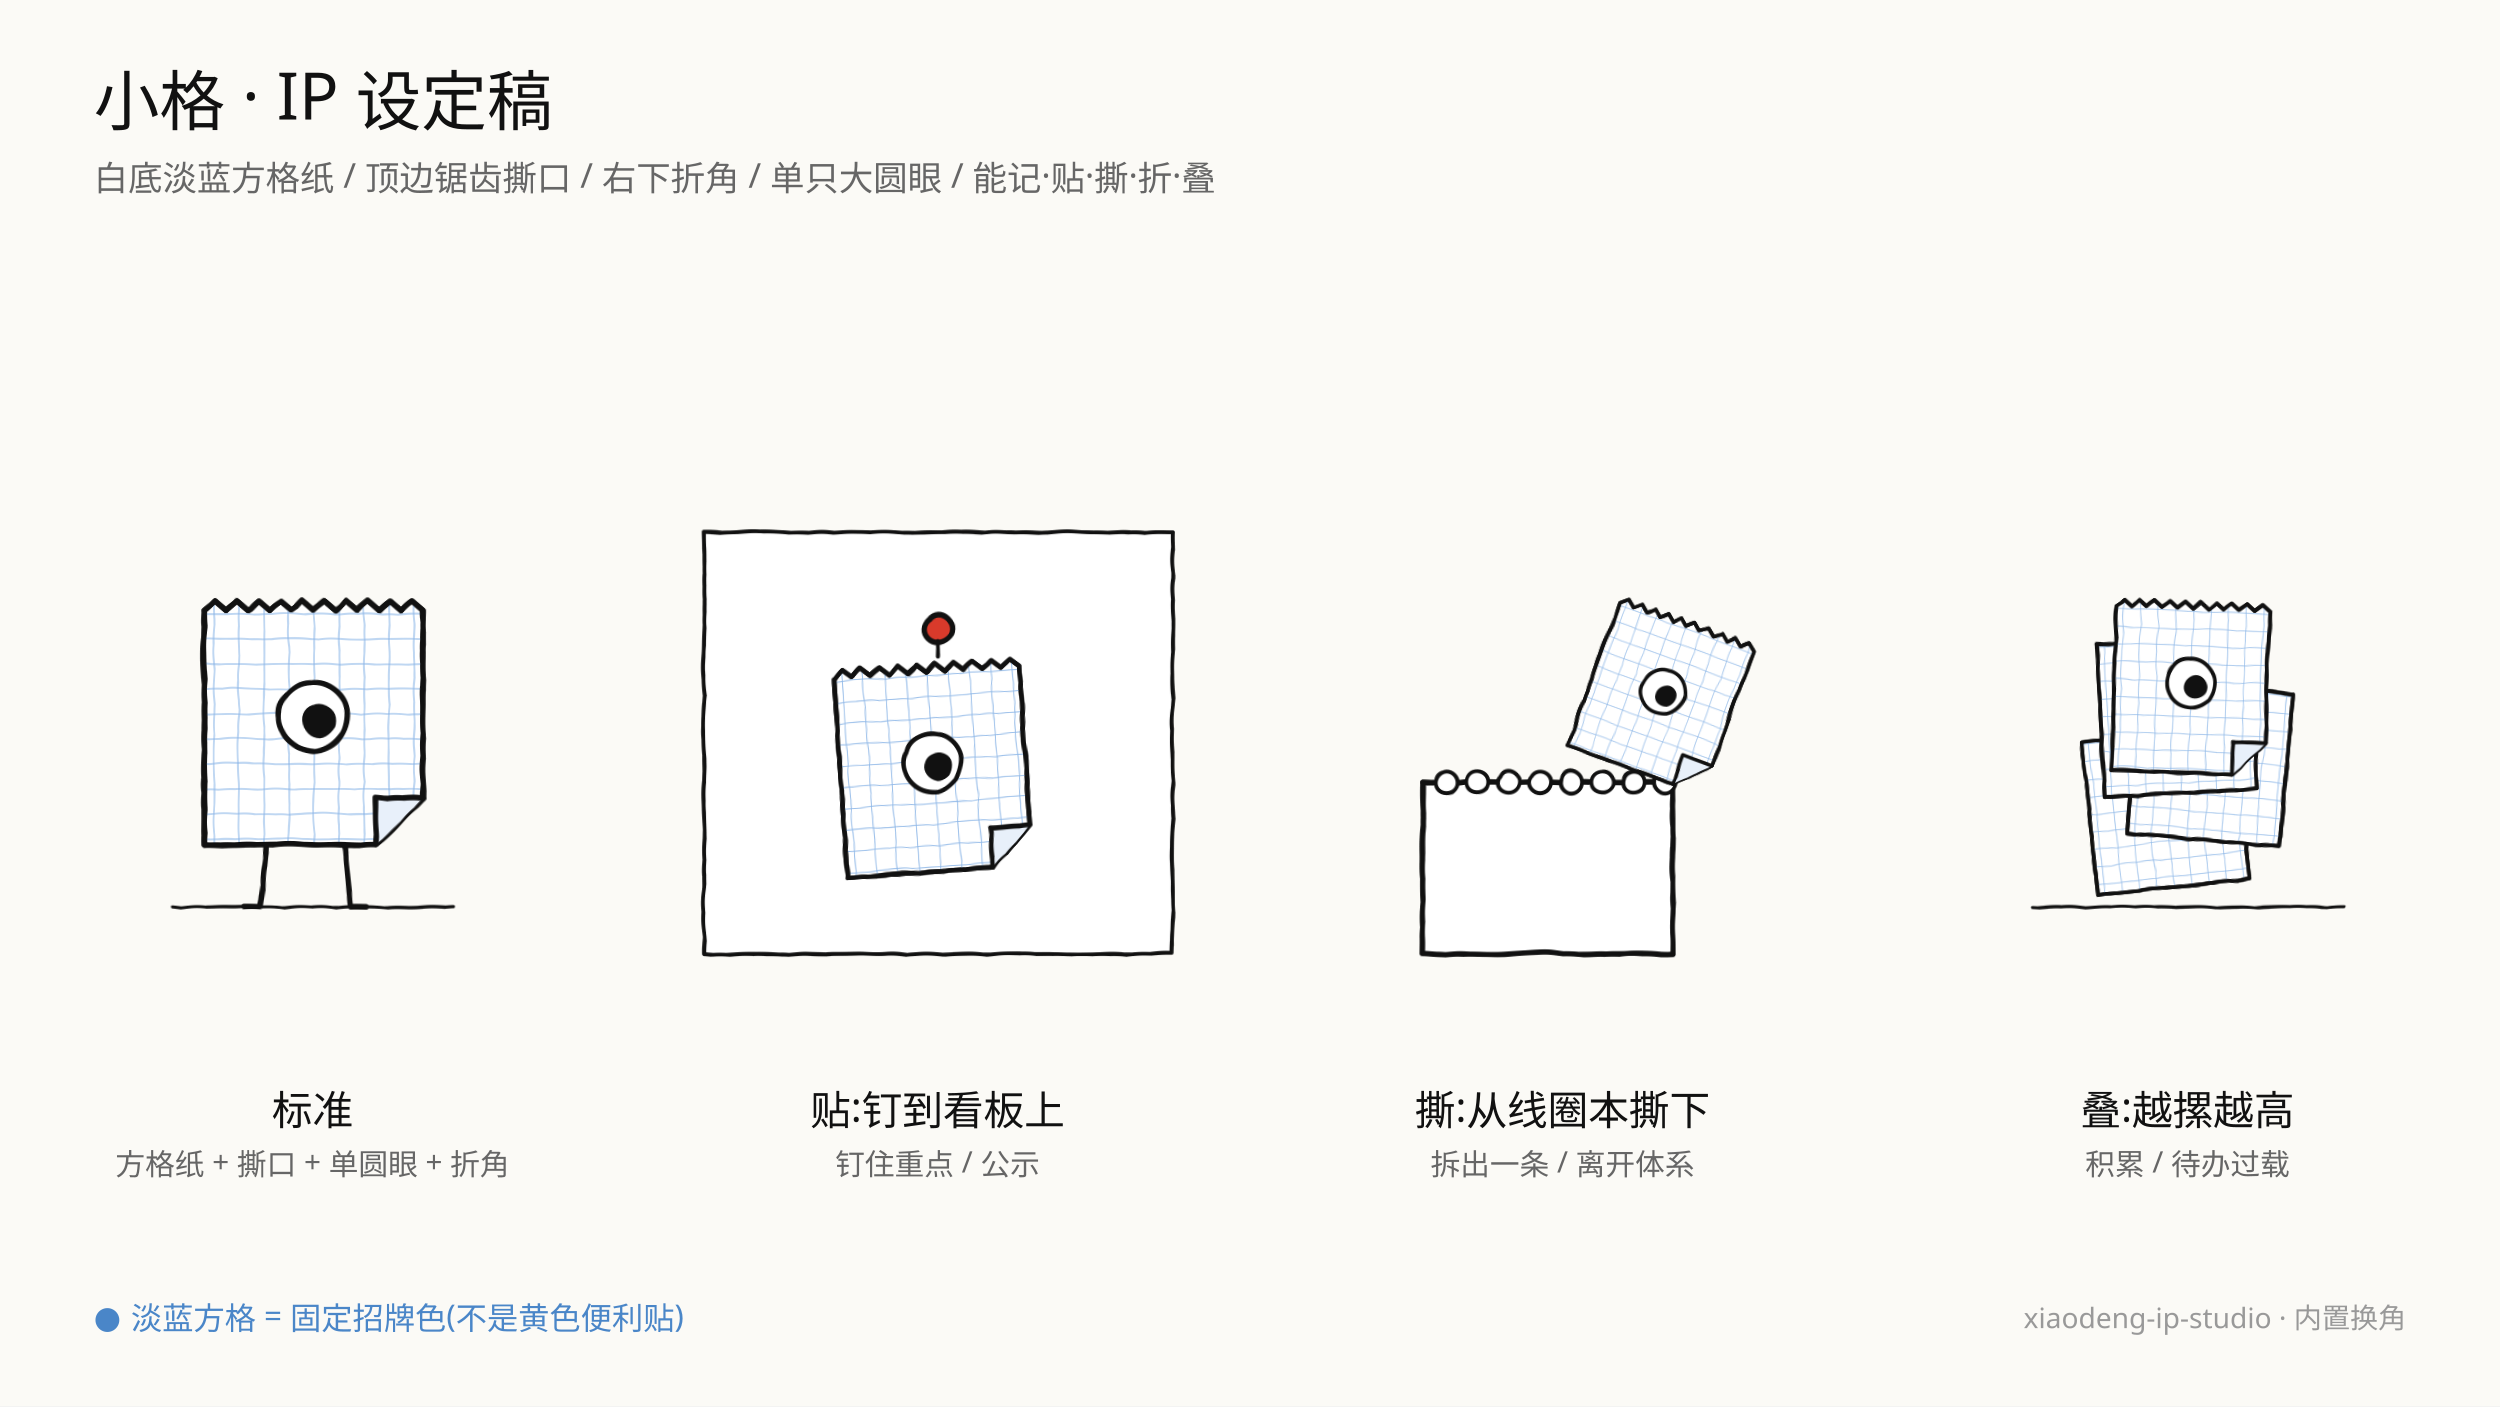
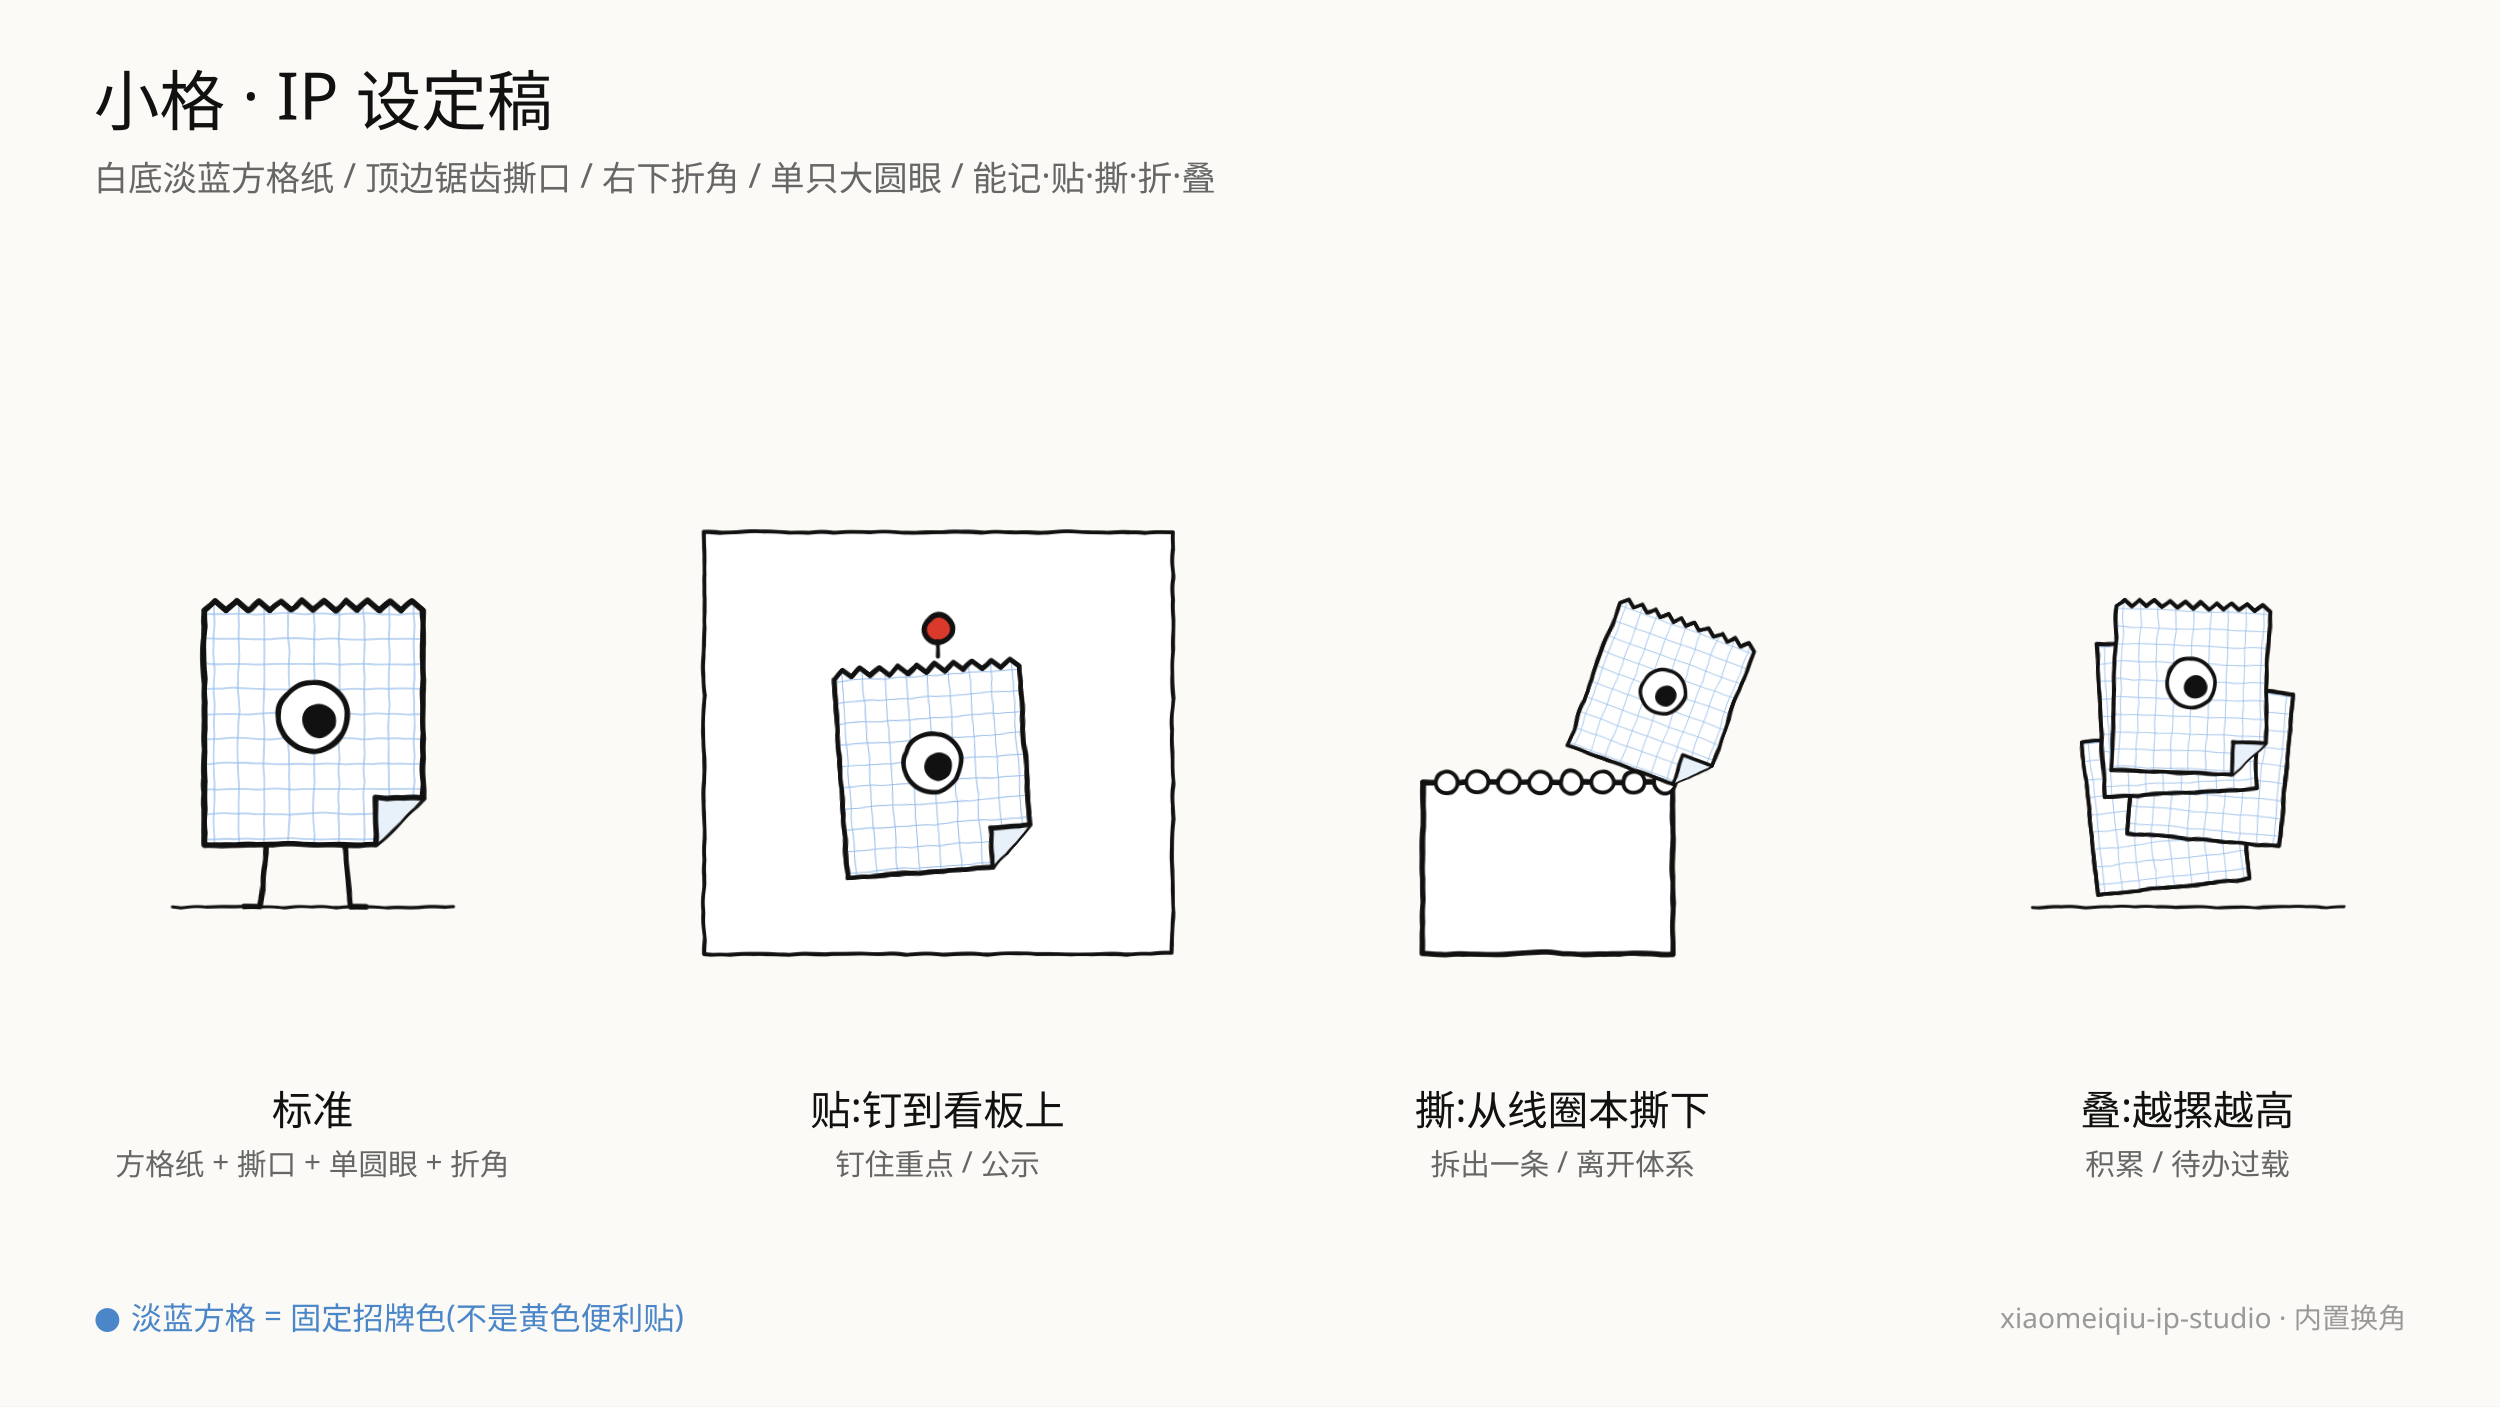
<svg xmlns="http://www.w3.org/2000/svg" width="1600" height="900" viewBox="0 0 1600 900" font-family="WenQuanYi Zen Hei, sans-serif">
  <defs>
    <filter id="r">
      <feTurbulence baseFrequency="0.03" numOctaves="2" seed="5" />
      <feDisplacementMap in="SourceGraphic" scale="2.2" />
    </filter>
    <pattern id="grid" width="16" height="16" patternUnits="userSpaceOnUse">
      <path d="M16 0 H0 V16" stroke="#8fb8e8" stroke-width="1.3" fill="none" />
    </pattern>
  </defs>
  <rect width="1600" height="900" fill="#fbfaf6" />
  <text x="60" y="80" font-size="42" fill="#111">小格 · IP 设定稿</text>
  <text x="60" y="122" font-size="22" fill="#666">白底淡蓝方格纸 / 顶边锯齿撕口 / 右下折角 / 单只大圆眼 / 能记·贴·撕·折·叠</text>
  <g stroke="#111" stroke-width="3.5" fill="none" stroke-linecap="round" stroke-linejoin="round" filter="url(#r)">
    <g transform="translate(200,520)">
      <g transform="rotate(0) scale(1)">
        <path d="M-70 -130 l7 -6 l7 6 l7 -6 l7 6 l7 -6 l7 6 l7 -6 l7 6 l7 -6 l7 6 l7 -6 l7 6 l7 -6 l7 6 l7 -6 l7 6 l7 -6 l7 6 l7 -6 l7 6 v120 l-30 30 h-110 z" fill="#fff" />
        <path d="M-70 -130 l7 -6 l7 6 l7 -6 l7 6 l7 -6 l7 6 l7 -6 l7 6 l7 -6 l7 6 l7 -6 l7 6 l7 -6 l7 6 l7 -6 l7 6 l7 -6 l7 6 l7 -6 l7 6 v120 l-30 30 h-110 z" fill="url(#grid)" stroke="none" />
        <path d="M-70 -130 l7 -6 l7 6 l7 -6 l7 6 l7 -6 l7 6 l7 -6 l7 6 l7 -6 l7 6 l7 -6 l7 6 l7 -6 l7 6 l7 -6 l7 6 l7 -6 l7 6 l7 -6 l7 6 v120 l-30 30 h-110 z" />
        <path d="M70 -10 h-30 v30" fill="#e8f0fa" />
        <circle cx="0" cy="-62" r="22" fill="#fff" />
        <circle cx="4" cy="-59" r="9" fill="#111" />
        <path d="M-30 20 l-4 40 h-10 M20 20 l4 40 h10" />
      </g>
      <path d="M-90 60 h180" stroke-width="2" />
    </g>
    <g transform="translate(600,520)">
      <rect x="-150" y="-180" width="300" height="270" fill="#fff" stroke-width="2.5" />
      <g transform="translate(0,20)">
        <g transform="rotate(-4) scale(0.85)">
          <path d="M-70 -130 l7 -6 l7 6 l7 -6 l7 6 l7 -6 l7 6 l7 -6 l7 6 l7 -6 l7 6 l7 -6 l7 6 l7 -6 l7 6 l7 -6 l7 6 l7 -6 l7 6 l7 -6 l7 6 v120 l-30 30 h-110 z" fill="#fff" />
          <path d="M-70 -130 l7 -6 l7 6 l7 -6 l7 6 l7 -6 l7 6 l7 -6 l7 6 l7 -6 l7 6 l7 -6 l7 6 l7 -6 l7 6 l7 -6 l7 6 l7 -6 l7 6 l7 -6 l7 6 v120 l-30 30 h-110 z" fill="url(#grid)" stroke="none" />
          <path d="M-70 -130 l7 -6 l7 6 l7 -6 l7 6 l7 -6 l7 6 l7 -6 l7 6 l7 -6 l7 6 l7 -6 l7 6 l7 -6 l7 6 l7 -6 l7 6 l7 -6 l7 6 l7 -6 l7 6 v120 l-30 30 h-110 z" />
          <path d="M70 -10 h-30 v30" fill="#e8f0fa" />
          <circle cx="0" cy="-62" r="22" fill="#fff" />
          <circle cx="4" cy="-59" r="9" fill="#111" />
        </g>
      </g>
      <circle cx="0" cy="-118" r="9" fill="#d93a2b" />
      <path d="M0 -110 v10" stroke-width="2.5" />
    </g>
    <g transform="translate(1000,520)">
      <rect x="-90" y="-20" width="160" height="110" fill="#fff" />
      <path d="M-90 -20 h160" />
      <circle cx="-75" cy="-20" r="7" fill="#fff" stroke-width="2.5" />
      <circle cx="-55" cy="-20" r="7" fill="#fff" stroke-width="2.5" />
      <circle cx="-35" cy="-20" r="7" fill="#fff" stroke-width="2.5" />
      <circle cx="-15" cy="-20" r="7" fill="#fff" stroke-width="2.5" />
      <circle cx="5" cy="-20" r="7" fill="#fff" stroke-width="2.5" />
      <circle cx="25" cy="-20" r="7" fill="#fff" stroke-width="2.5" />
      <circle cx="45" cy="-20" r="7" fill="#fff" stroke-width="2.5" />
      <circle cx="65" cy="-20" r="7" fill="#fff" stroke-width="2.5" />
      <g transform="translate(50,-40) rotate(20)">
        <g transform="rotate(0) scale(0.65)">
          <path d="M-70 -130 l7 -6 l7 6 l7 -6 l7 6 l7 -6 l7 6 l7 -6 l7 6 l7 -6 l7 6 l7 -6 l7 6 l7 -6 l7 6 l7 -6 l7 6 l7 -6 l7 6 l7 -6 l7 6 v120 l-30 30 h-110 z" fill="#fff" />
          <path d="M-70 -130 l7 -6 l7 6 l7 -6 l7 6 l7 -6 l7 6 l7 -6 l7 6 l7 -6 l7 6 l7 -6 l7 6 l7 -6 l7 6 l7 -6 l7 6 l7 -6 l7 6 l7 -6 l7 6 v120 l-30 30 h-110 z" fill="url(#grid)" stroke="none" />
          <path d="M-70 -130 l7 -6 l7 6 l7 -6 l7 6 l7 -6 l7 6 l7 -6 l7 6 l7 -6 l7 6 l7 -6 l7 6 l7 -6 l7 6 l7 -6 l7 6 l7 -6 l7 6 l7 -6 l7 6 v120 l-30 30 h-110 z" />
          <path d="M70 -10 h-30 v30" fill="#e8f0fa" />
          <circle cx="0" cy="-62" r="22" fill="#fff" />
          <circle cx="4" cy="-59" r="9" fill="#111" />
        </g>
      </g>
    </g>
    <g transform="translate(1400,520)">
      <g transform="translate(-10,40) rotate(-6) scale(0.7)">
        <path d="M-70 -130 h140 v140 h-140 z" fill="#fff" />
        <path d="M-70 -130 h140 v140 h-140 z" fill="url(#grid)" stroke="none" />
        <path d="M-70 -130 h140 v140 h-140 z" />
      </g>
      <g transform="translate(10,10) rotate(5) scale(0.7)">
        <path d="M-70 -130 h140 v140 h-140 z" fill="#fff" />
        <path d="M-70 -130 h140 v140 h-140 z" fill="url(#grid)" stroke="none" />
        <path d="M-70 -130 h140 v140 h-140 z" />
      </g>
      <g transform="translate(-5,-20) rotate(-3) scale(0.7)">
        <path d="M-70 -130 h140 v140 h-140 z" fill="#fff" />
        <path d="M-70 -130 h140 v140 h-140 z" fill="url(#grid)" stroke="none" />
        <path d="M-70 -130 h140 v140 h-140 z" />
      </g>
      <g transform="translate(0,-40)">
        <g transform="rotate(2) scale(0.7)">
          <path d="M-70 -130 l7 -6 l7 6 l7 -6 l7 6 l7 -6 l7 6 l7 -6 l7 6 l7 -6 l7 6 l7 -6 l7 6 l7 -6 l7 6 l7 -6 l7 6 l7 -6 l7 6 l7 -6 l7 6 v120 l-30 30 h-110 z" fill="#fff" />
          <path d="M-70 -130 l7 -6 l7 6 l7 -6 l7 6 l7 -6 l7 6 l7 -6 l7 6 l7 -6 l7 6 l7 -6 l7 6 l7 -6 l7 6 l7 -6 l7 6 l7 -6 l7 6 l7 -6 l7 6 v120 l-30 30 h-110 z" fill="url(#grid)" stroke="none" />
          <path d="M-70 -130 l7 -6 l7 6 l7 -6 l7 6 l7 -6 l7 6 l7 -6 l7 6 l7 -6 l7 6 l7 -6 l7 6 l7 -6 l7 6 l7 -6 l7 6 l7 -6 l7 6 l7 -6 l7 6 v120 l-30 30 h-110 z" />
          <path d="M70 -10 h-30 v30" fill="#e8f0fa" />
          <circle cx="0" cy="-62" r="22" fill="#fff" />
          <circle cx="4" cy="-59" r="9" fill="#111" />
        </g>
      </g>
      <path d="M-100 60 h200" stroke-width="2" />
    </g>
  </g>
  <g font-size="26" fill="#111" text-anchor="middle">
    <text x="200" y="720">标准</text>
    <text x="600" y="720">贴:钉到看板上</text>
    <text x="1000" y="720">撕:从线圈本撕下</text>
    <text x="1400" y="720">叠:越摞越高</text>
  </g>
  <g font-size="19" fill="#666" text-anchor="middle">
    <text x="200" y="752">方格纸 + 撕口 + 单圆眼 + 折角</text>
    <text x="600" y="752">钉住重点 / 公示</text>
    <text x="1000" y="752">拆出一条 / 离开体系</text>
    <text x="1400" y="752">积累 / 待办过载</text>
  </g>
  <text x="60" y="850" font-size="20" fill="#4a86c8">● 淡蓝方格 = 固定招牌色(不是黄色便利贴)</text>
-   <text x="1540" y="850" font-size="18" fill="#999" text-anchor="end">xiaodeng-ip-studio · 内置换角</text>
+   <text x="1540" y="850" font-size="18" fill="#999" text-anchor="end">xiaomeiqiu-ip-studio · 内置换角</text>
</svg>
